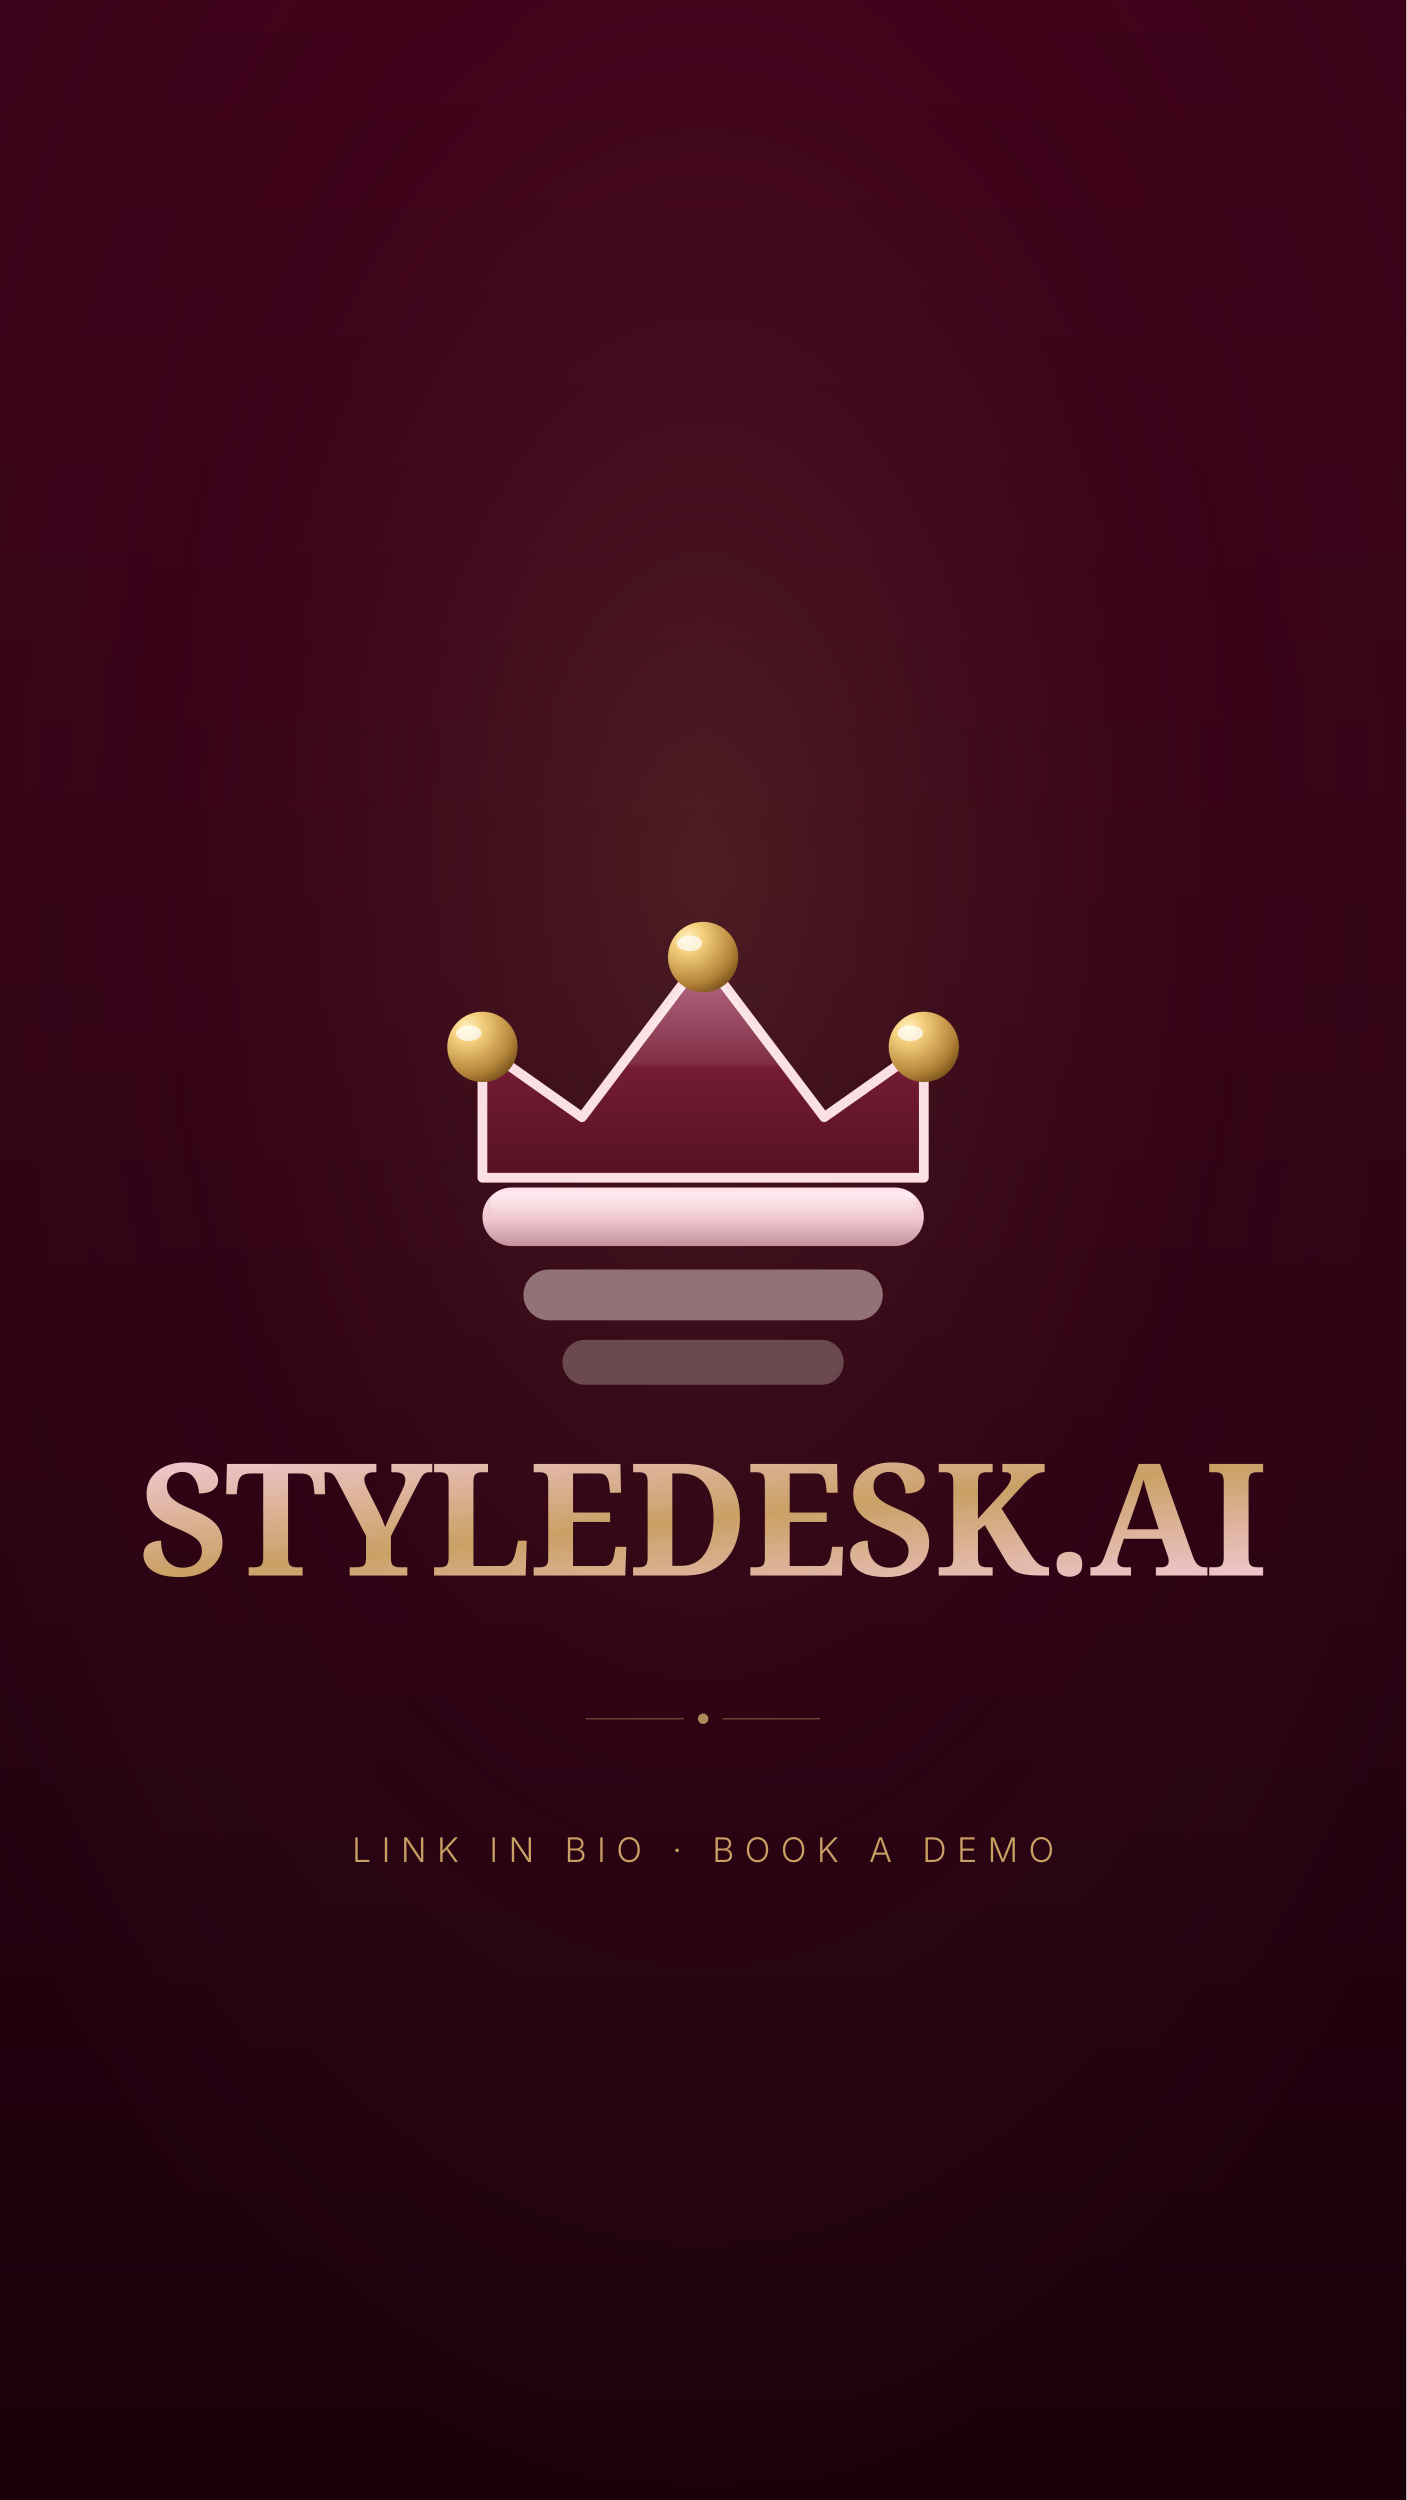
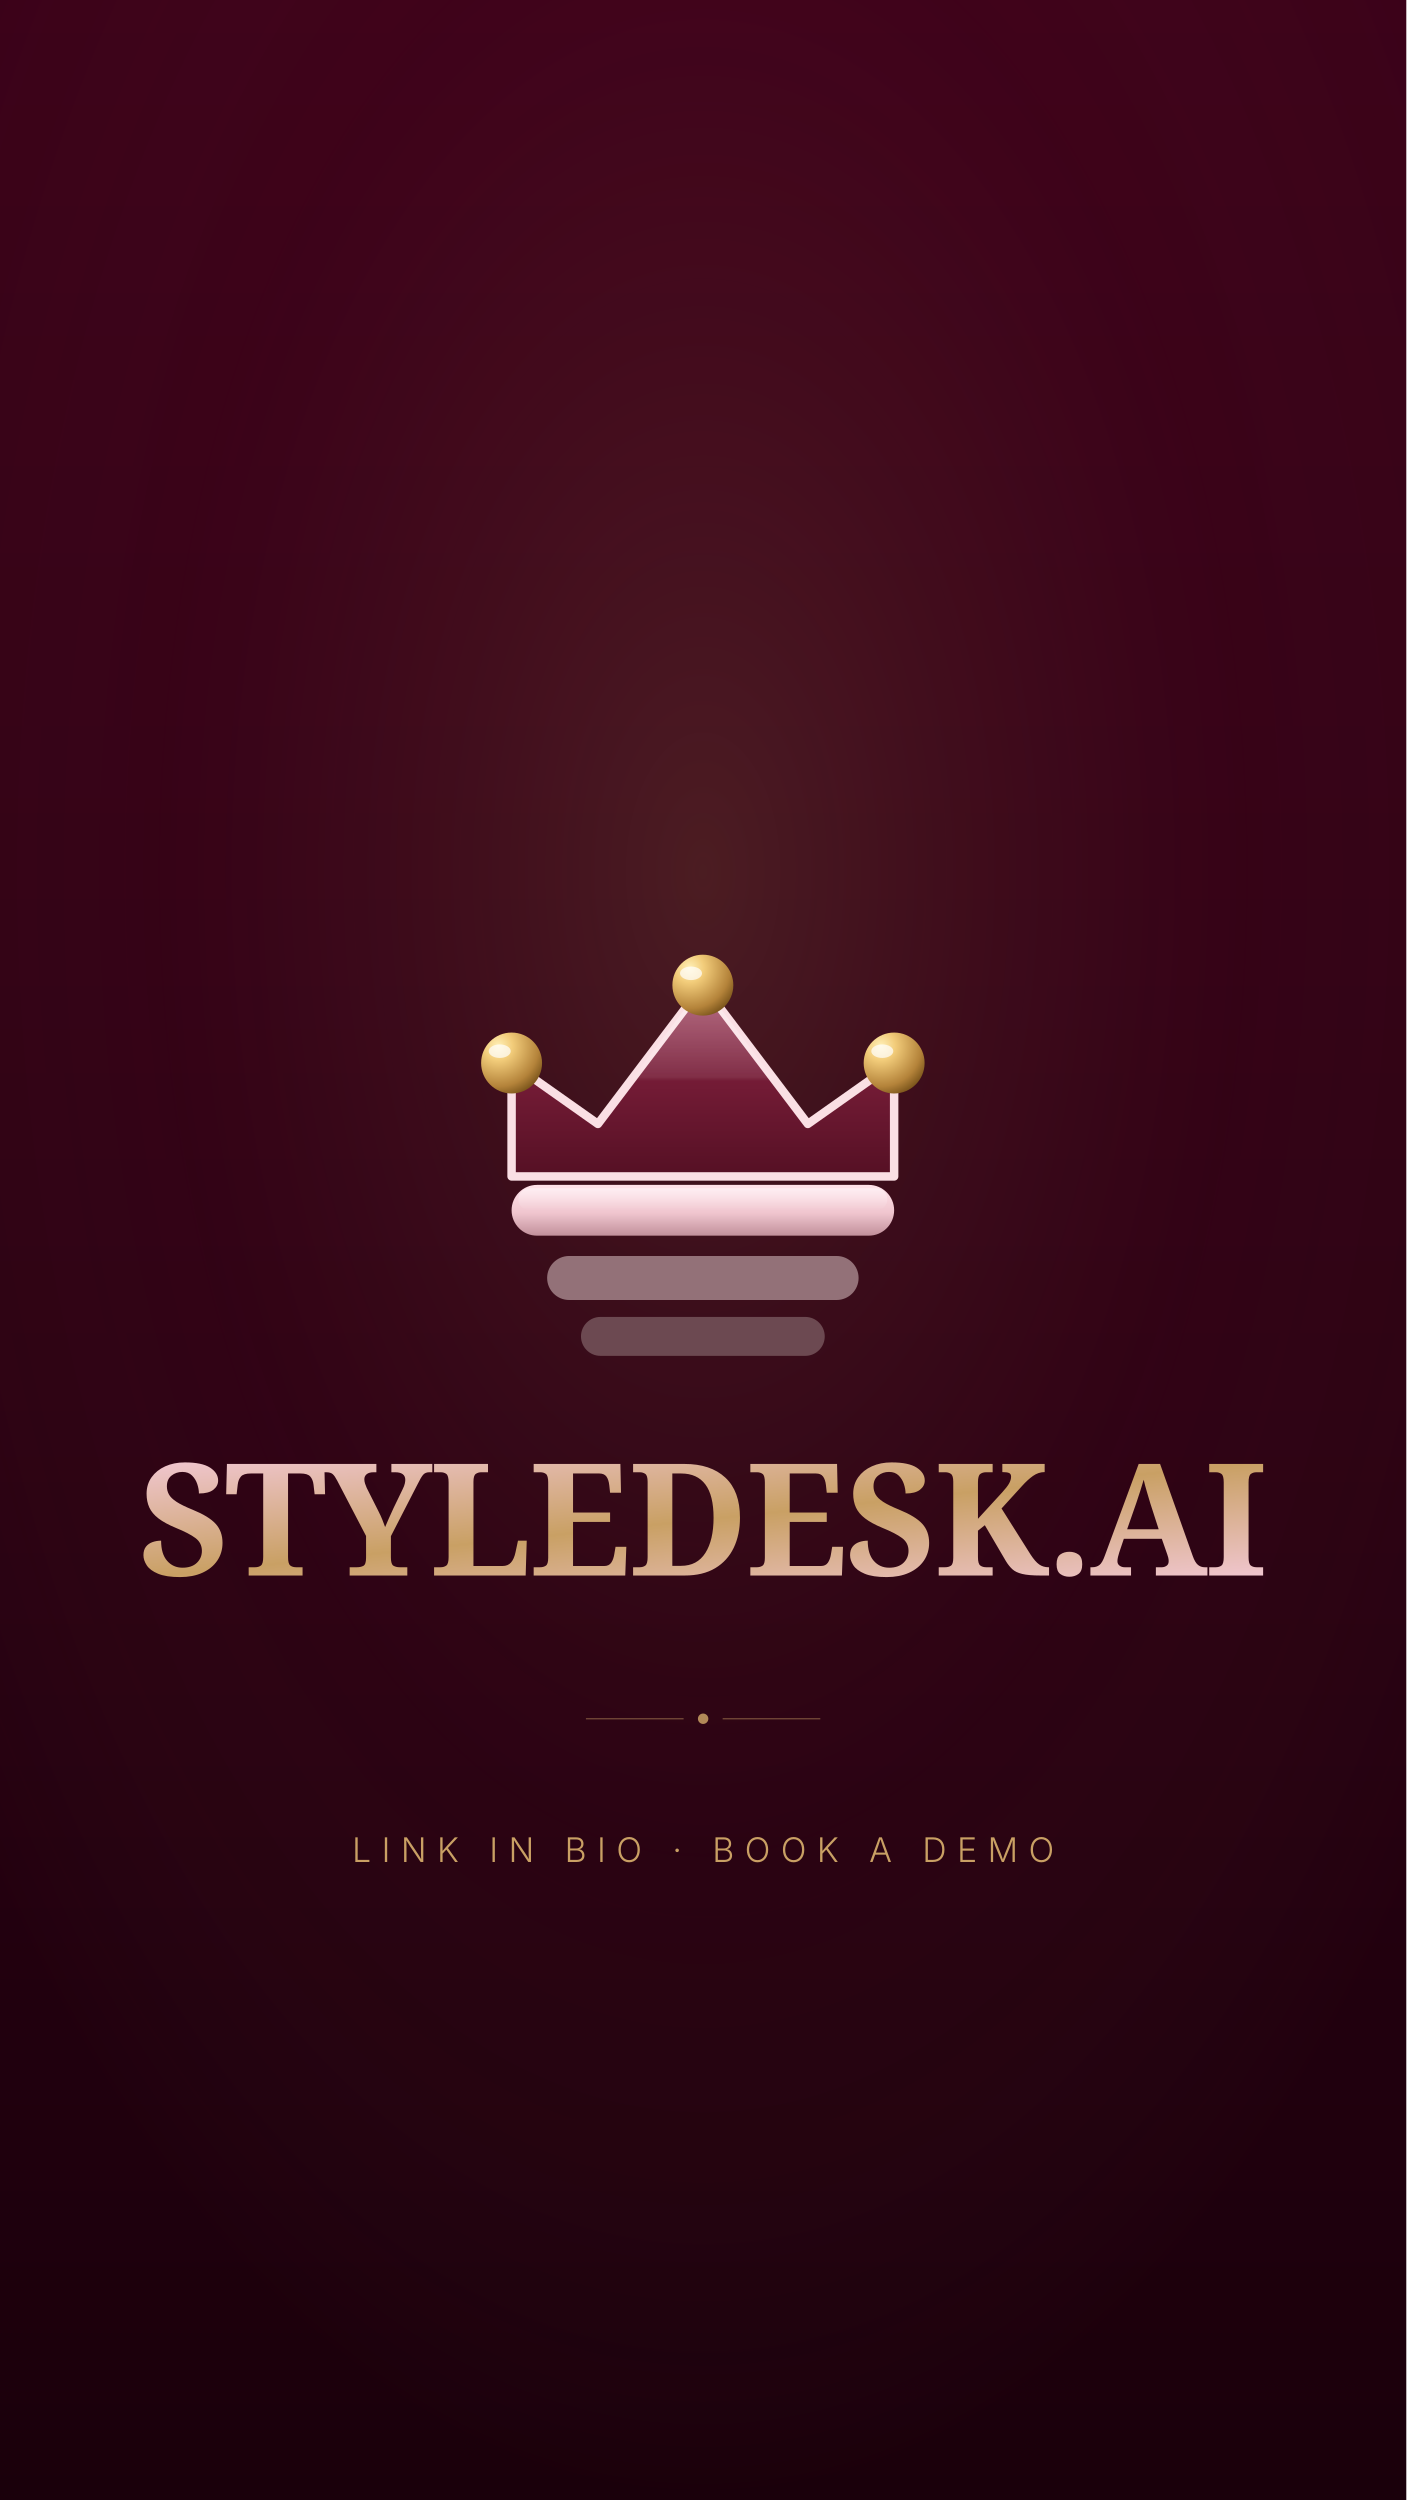
<svg xmlns="http://www.w3.org/2000/svg" viewBox="0 0 1080 1920" width="1080" height="1920" role="img" aria-label="StyleDesk.ai outro — link in bio, June 2026">
  <defs>
    <linearGradient id="bg" x1="0" y1="0" x2="0" y2="1">
      <stop offset="0%" stop-color="#3a0018" />
      <stop offset="55%" stop-color="#2a0012" />
      <stop offset="100%" stop-color="#1a000b" />
    </linearGradient>
    <linearGradient id="gold" x1="0" y1="0" x2="1" y2="1">
      <stop offset="0%" stop-color="#f0c6cf" />
      <stop offset="50%" stop-color="#c9a064" />
      <stop offset="100%" stop-color="#f0c6cf" />
    </linearGradient>
    <radialGradient id="glow" cx="50%" cy="35%" r="65%">
      <stop offset="0%" stop-color="#c9a064" stop-opacity="0.18" />
      <stop offset="60%" stop-color="#7c1f36" stop-opacity="0.08" />
      <stop offset="100%" stop-color="#c9a064" stop-opacity="0" />
    </radialGradient>
    <linearGradient id="crown" x1="0" y1="0" x2="0" y2="1">
      <stop offset="0%" stop-color="#932748" />
      <stop offset="100%" stop-color="#551024" />
    </linearGradient>
    <linearGradient id="crownGloss" x1="0" y1="0" x2="0" y2="1">
      <stop offset="0%" stop-color="#ffffff" stop-opacity="0.35" />
      <stop offset="48%" stop-color="#ffffff" stop-opacity="0.08" />
      <stop offset="50%" stop-color="#ffffff" stop-opacity="0" />
    </linearGradient>
    <radialGradient id="goldDot" cx="28%" cy="22%" r="95%">
      <stop offset="0%" stop-color="#fff0b8" />
      <stop offset="25%" stop-color="#f2cc7a" />
      <stop offset="70%" stop-color="#b4833a" />
      <stop offset="100%" stop-color="#5e3e0c" />
    </radialGradient>
    <linearGradient id="pinkBar" x1="0" y1="0" x2="0" y2="1">
      <stop offset="0%" stop-color="#ffe3ea" />
      <stop offset="55%" stop-color="#f0c6cf" />
      <stop offset="100%" stop-color="#c1909b" />
    </linearGradient>
    <linearGradient id="pinkGloss" x1="0" y1="0" x2="0" y2="1">
      <stop offset="0%" stop-color="#ffffff" stop-opacity="0.45" />
      <stop offset="100%" stop-color="#ffffff" stop-opacity="0" />
    </linearGradient>
  </defs>
  <rect width="1080" height="1920" fill="url(#bg)" />
  <rect width="1080" height="1920" fill="url(#glow)" />
-   <g transform="translate(156 552) scale(1.5)">
+   <g transform="translate(207 598) scale(1.3)">
    <path d="M143 235 L143 168 L194 204 L256 122 L318 204 L369 168 L369 235 Z" fill="url(#crown)" stroke="#fadfe4" stroke-width="5" stroke-linejoin="round" />
    <path d="M143 235 L143 168 L194 204 L256 122 L318 204 L369 168 L369 235 Z" fill="url(#crownGloss)" stroke="none" />
    <rect x="143" y="240" width="226" height="30" rx="15" fill="url(#pinkBar)" />
    <rect x="147" y="242" width="218" height="13" rx="6.5" fill="url(#pinkGloss)" />
    <rect x="164" y="282" width="184" height="26" rx="13" fill="#9a7a80" opacity="0.92" />
    <rect x="184" y="318" width="144" height="23" rx="11.5" fill="#7a5a60" opacity="0.78" />
    <circle cx="256" cy="122" r="18" fill="url(#goldDot)" />
    <circle cx="143" cy="168" r="18" fill="url(#goldDot)" />
    <circle cx="369" cy="168" r="18" fill="url(#goldDot)" />
    <ellipse cx="249" cy="115" rx="6.5" ry="4" fill="#ffffff" opacity="0.7" />
    <ellipse cx="136" cy="161" rx="6.5" ry="4" fill="#ffffff" opacity="0.7" />
    <ellipse cx="362" cy="161" rx="6.5" ry="4" fill="#ffffff" opacity="0.7" />
  </g>
  <text x="540" y="1210" font-family="'Playfair Display', Georgia, serif" font-size="120" font-weight="700" text-anchor="middle" letter-spacing="-2" fill="url(#gold)">STYLEDESK.AI</text>
  <line x1="450" y1="1320" x2="525" y2="1320" stroke="#c9a064" stroke-opacity="0.45" />
  <circle cx="540" cy="1320" r="4" fill="#c9a064" fill-opacity="0.85" />
  <line x1="555" y1="1320" x2="630" y2="1320" stroke="#c9a064" stroke-opacity="0.45" />
  <text x="540" y="1430" font-family="'Helvetica Neue', 'Inter', -apple-system, sans-serif" font-size="26" font-weight="300" fill="#c9a064" text-anchor="middle" letter-spacing="8">LINK IN BIO  ·  BOOK A DEMO</text>
</svg>
